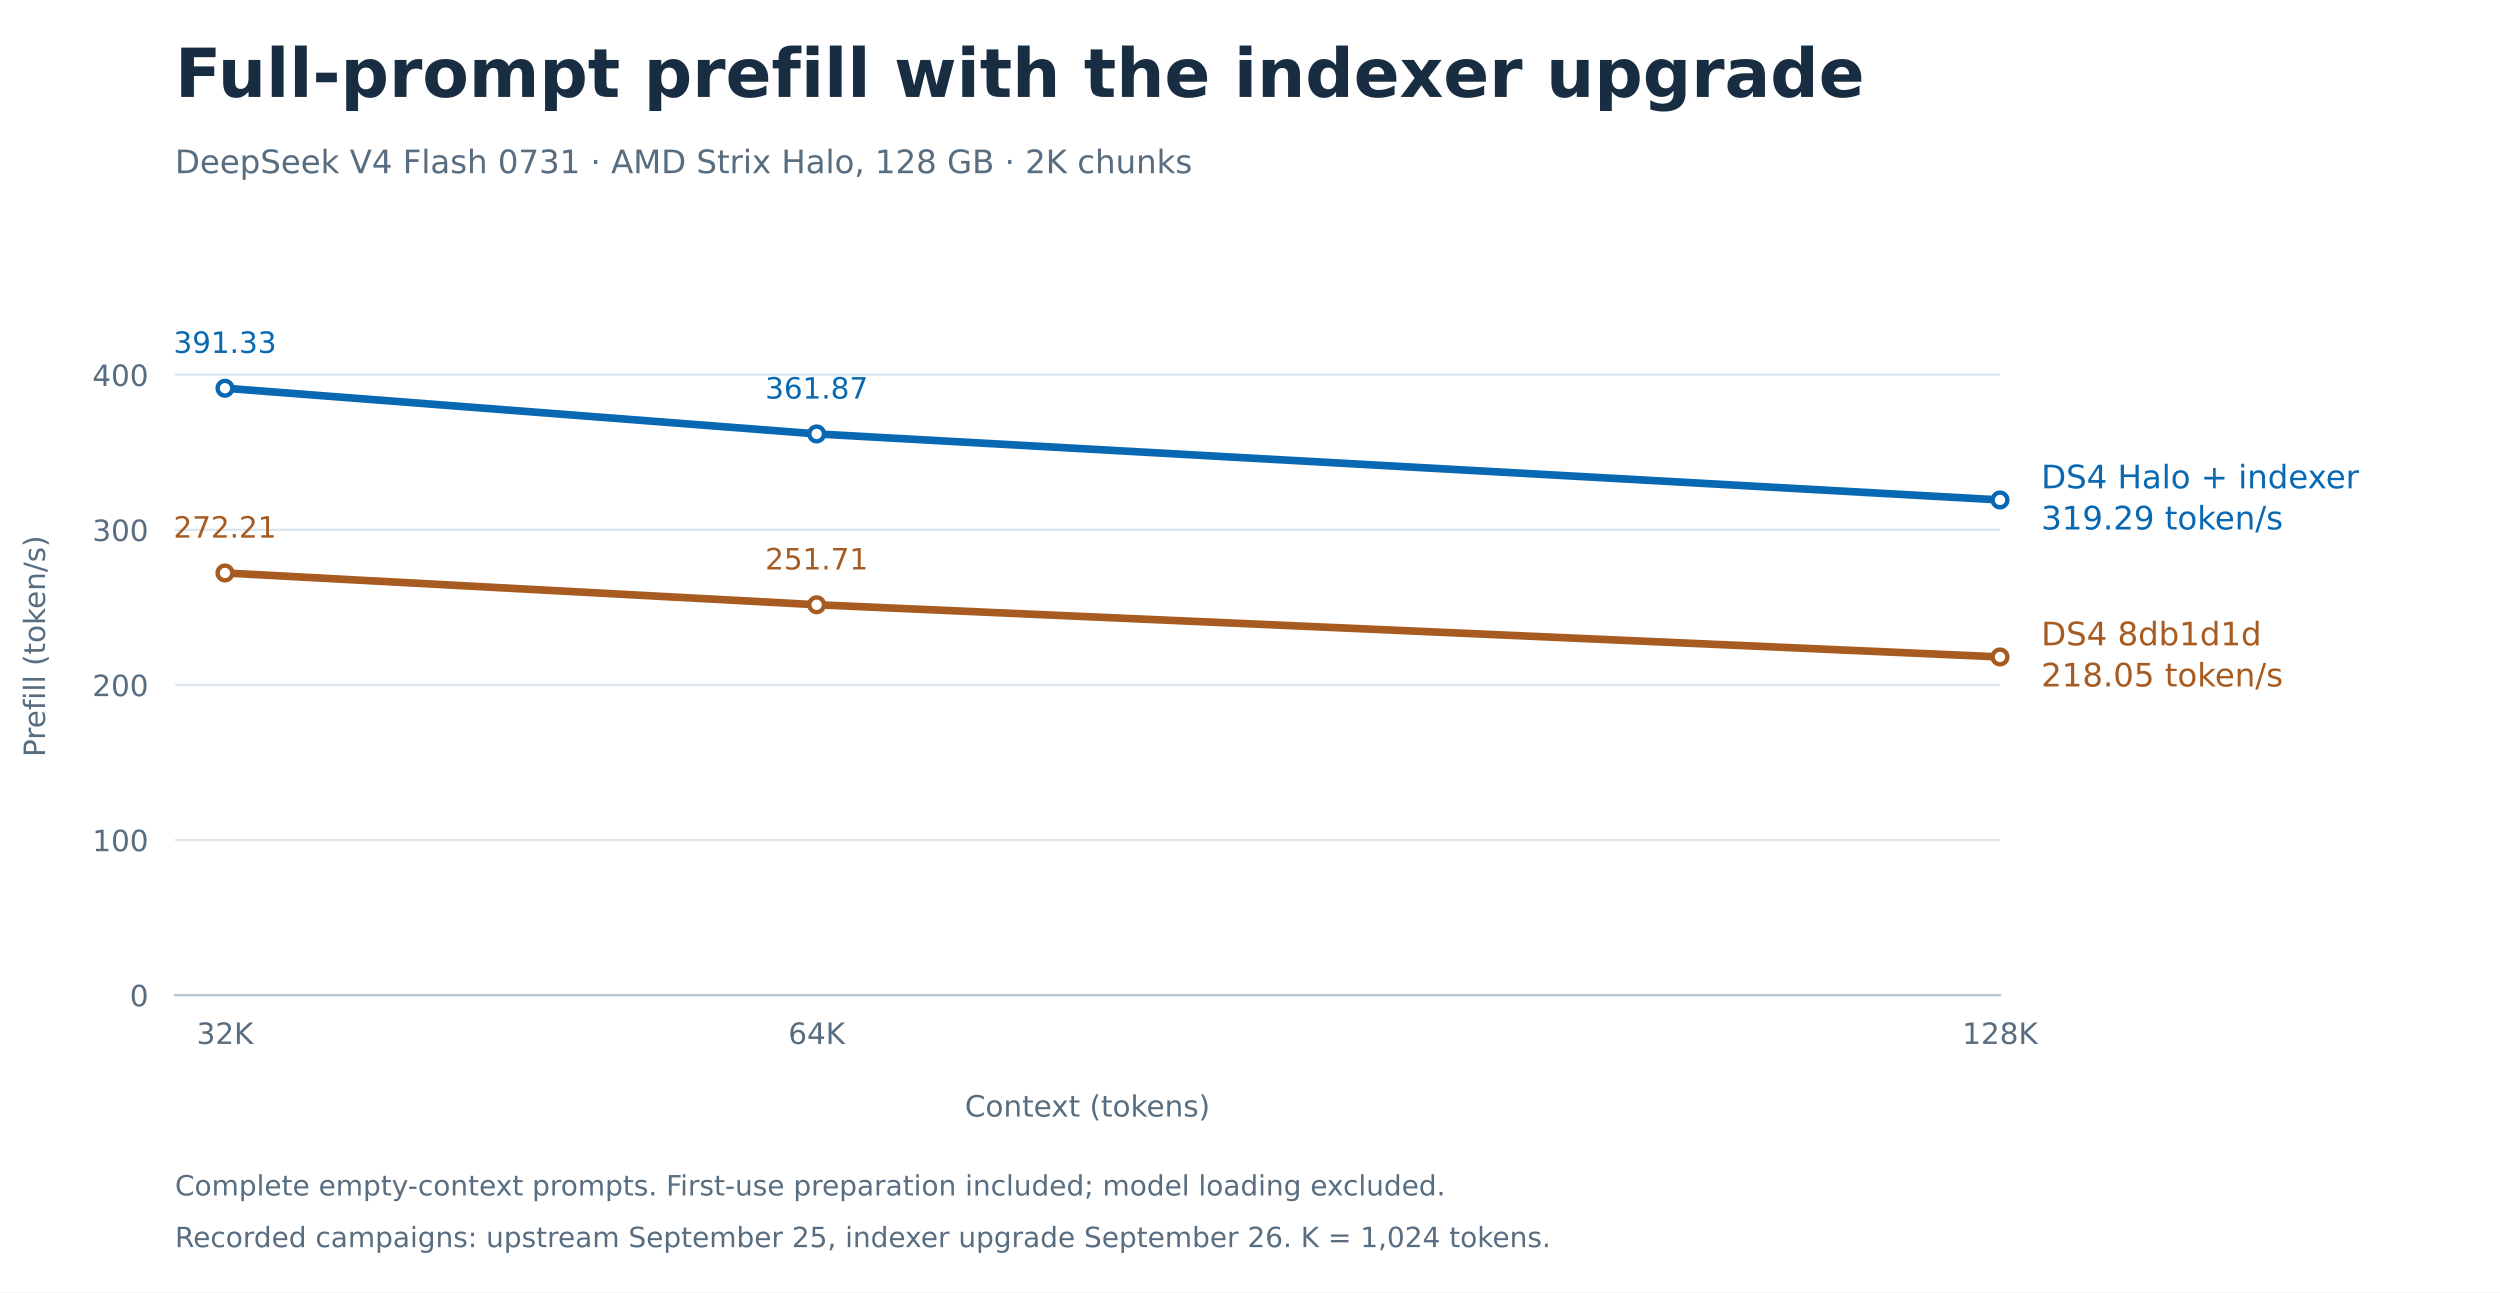
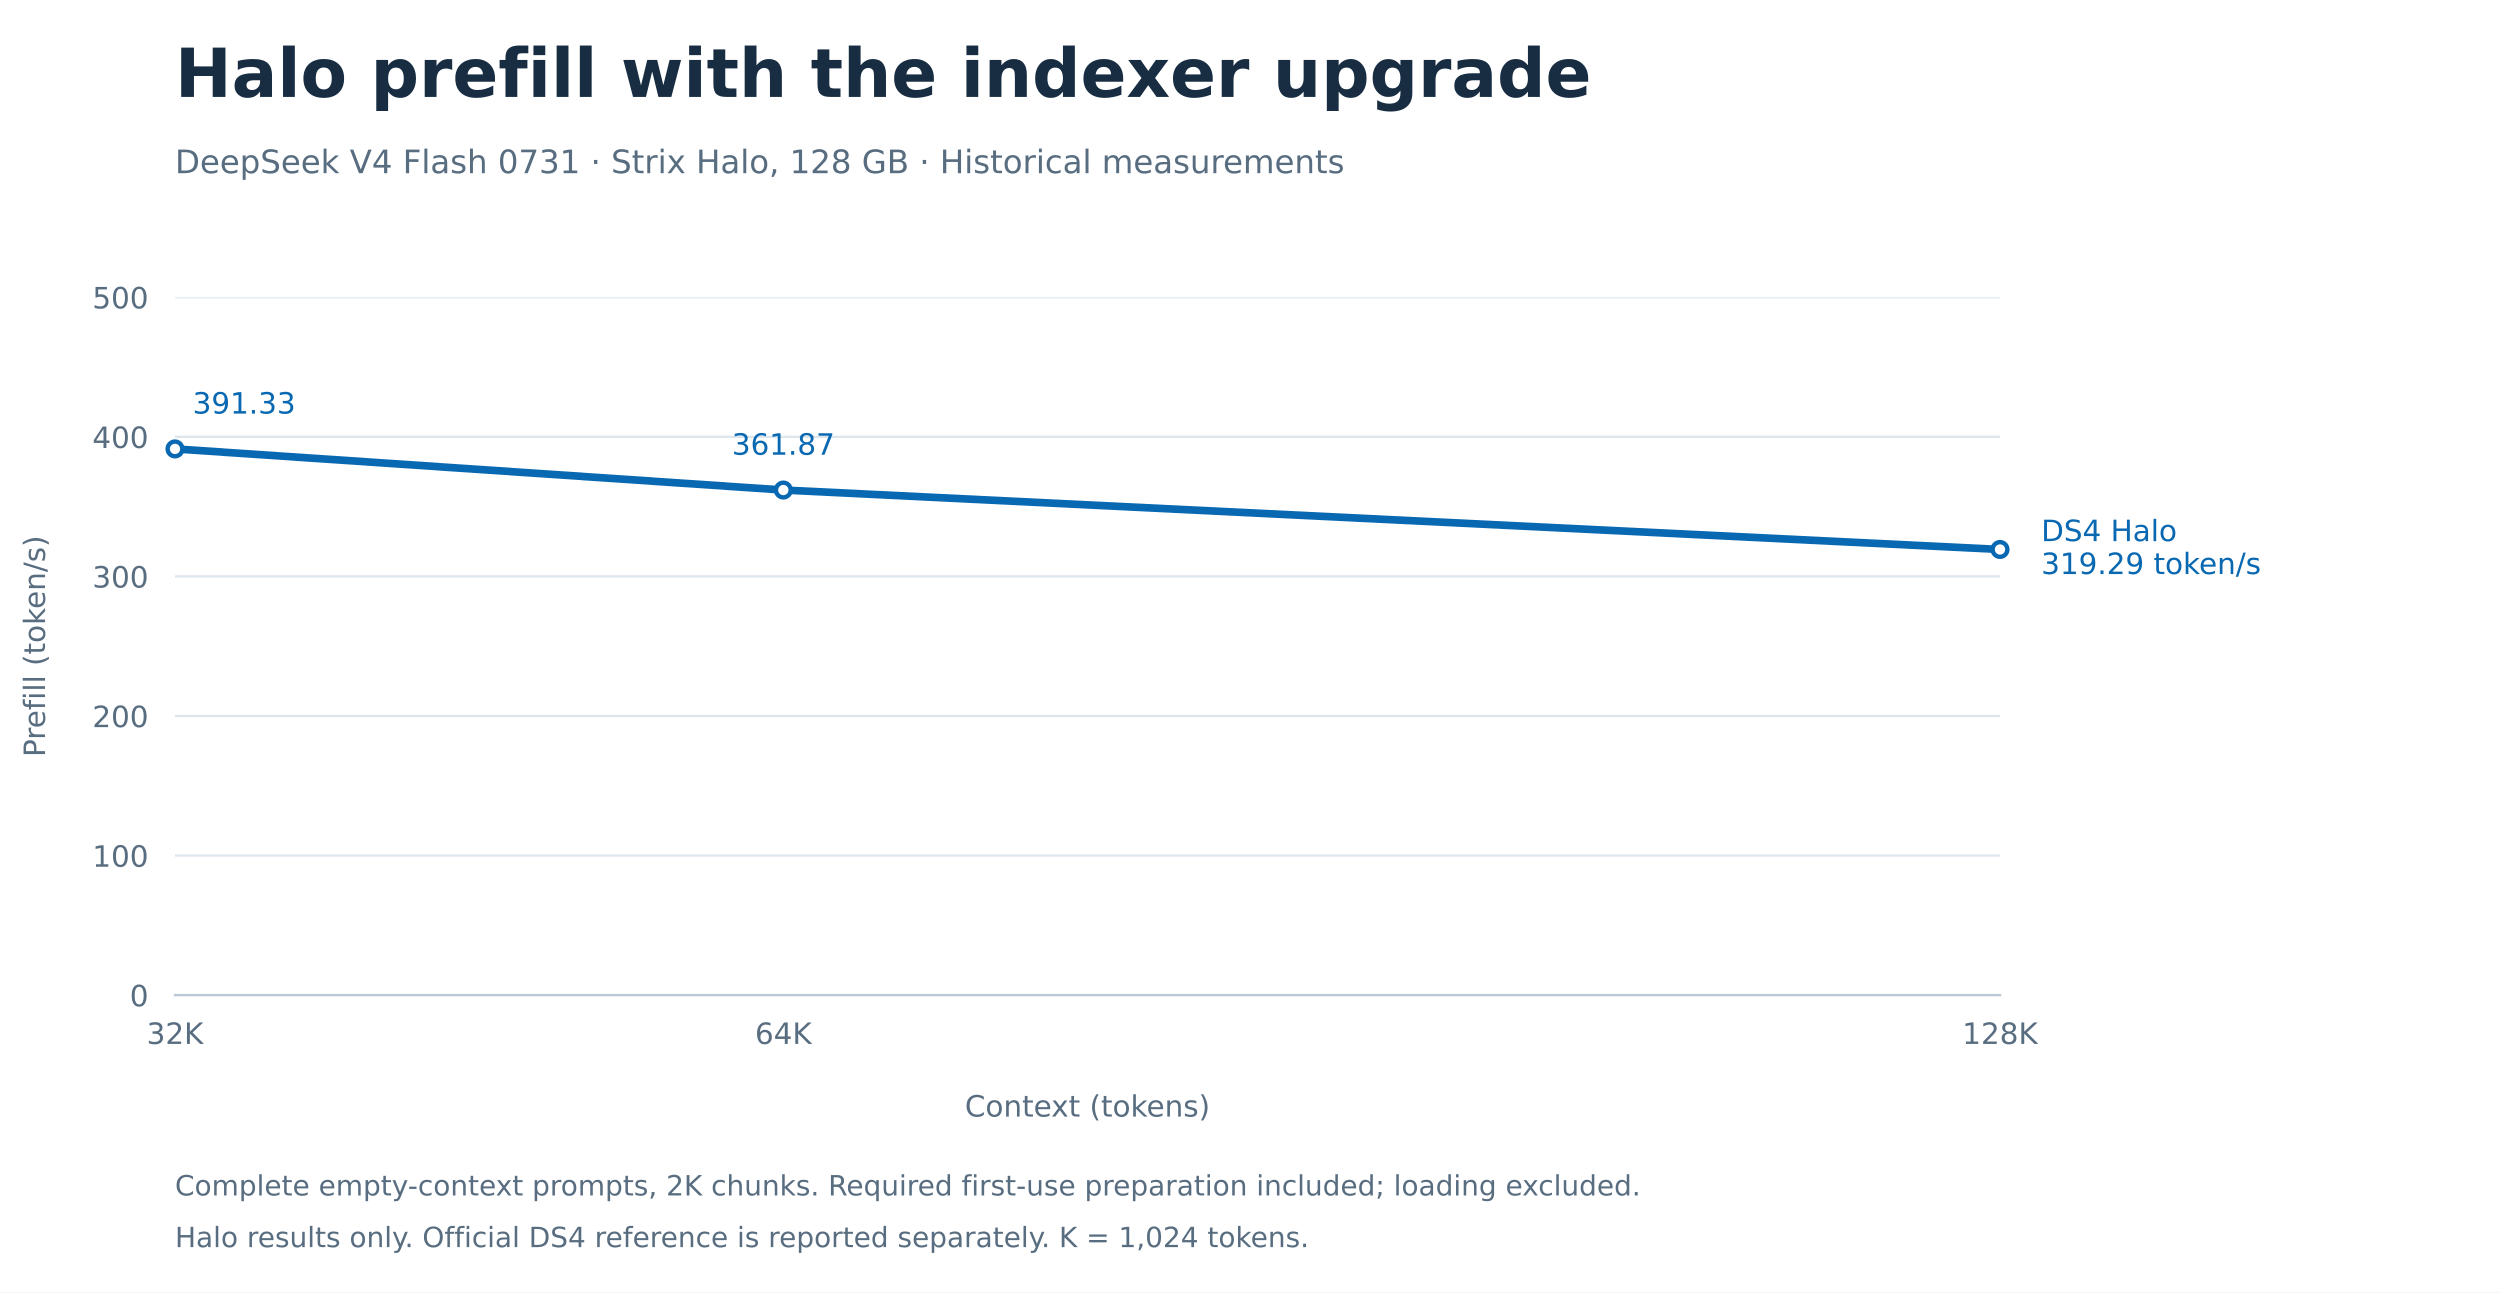
<svg xmlns="http://www.w3.org/2000/svg" xmlns:xlink="http://www.w3.org/1999/xlink" width="849.6pt" height="439.2pt" viewBox="0 0 849.6 439.2" version="1.1">
  <defs>
    <style type="text/css">*{stroke-linejoin: round; stroke-linecap: butt}</style>
  </defs>
  <g id="figure_1">
    <g id="patch_1">
      <path d="M 0 439.2 L 849.6 439.2 L 849.6 0 L 0 0 z " style="fill: #ffffff" />
    </g>
    <g id="axes_1">
      <g id="patch_2">
        <path d="M 59.472 338.184 L 679.68 338.184 L 679.68 101.016 L 59.472 101.016 z " style="fill: #ffffff" />
      </g>
      <g id="matplotlib.axis_1">
        <g id="xtick_1">
          <g id="line2d_1" />
          <g id="text_1">
-             <text style="font-size: 10px; font-family: 'DejaVu Sans'; text-anchor: middle; fill: #586d80" x="76.457" y="354.782" transform="rotate(-0 76.45727 354.7824)">32K</text>
+             <text style="font-size: 10px; font-family: 'DejaVu Sans'; text-anchor: middle; fill: #586d80" x="59.472" y="354.782" transform="rotate(-0 59.472 354.7824)">32K</text>
          </g>
        </g>
        <g id="xtick_2">
          <g id="line2d_2" />
          <g id="text_2">
-             <text style="font-size: 10px; font-family: 'DejaVu Sans'; text-anchor: middle; fill: #586d80" x="277.532" y="354.782" transform="rotate(-0 277.5315 354.7824)">64K</text>
+             <text style="font-size: 10px; font-family: 'DejaVu Sans'; text-anchor: middle; fill: #586d80" x="266.208" y="354.782" transform="rotate(-0 266.208 354.7824)">64K</text>
          </g>
        </g>
        <g id="xtick_3">
          <g id="line2d_3" />
          <g id="text_3">
            <text style="font-size: 10px; font-family: 'DejaVu Sans'; text-anchor: middle; fill: #586d80" x="679.68" y="354.782" transform="rotate(-0 679.68 354.7824)">128K</text>
          </g>
        </g>
        <g id="text_4">
          <text style="font-size: 10px; font-family: 'DejaVu Sans'; text-anchor: middle; fill: #586d80" x="369.576" y="379.461" transform="rotate(-0 369.576 379.4606)">Context (tokens)</text>
        </g>
      </g>
      <g id="matplotlib.axis_2">
        <g id="ytick_1">
          <g id="line2d_4">
-             <path d="M 59.472 338.184 L 679.68 338.184 " clip-path="url(#p0d7032c9bb)" style="fill: none; stroke: #dee6ed; stroke-width: 0.8; stroke-linecap: square" />
+             <path d="M 59.472 338.184 L 679.68 338.184 " clip-path="url(#pa8aa61074b)" style="fill: none; stroke: #dee6ed; stroke-width: 0.8; stroke-linecap: square" />
          </g>
          <g id="line2d_5" />
          <g id="text_5">
            <text style="font-size: 10px; font-family: 'DejaVu Sans'; text-anchor: end; fill: #586d80" x="50.472" y="341.983" transform="rotate(-0 50.472 341.9832)">0</text>
          </g>
        </g>
        <g id="ytick_2">
          <g id="line2d_6">
-             <path d="M 59.472 285.48 L 679.68 285.48 " clip-path="url(#p0d7032c9bb)" style="fill: none; stroke: #dee6ed; stroke-width: 0.8; stroke-linecap: square" />
+             <path d="M 59.472 290.75 L 679.68 290.75 " clip-path="url(#pa8aa61074b)" style="fill: none; stroke: #dee6ed; stroke-width: 0.8; stroke-linecap: square" />
          </g>
          <g id="line2d_7" />
          <g id="text_6">
-             <text style="font-size: 10px; font-family: 'DejaVu Sans'; text-anchor: end; fill: #586d80" x="50.472" y="289.279" transform="rotate(-0 50.472 289.2792)">100</text>
+             <text style="font-size: 10px; font-family: 'DejaVu Sans'; text-anchor: end; fill: #586d80" x="50.472" y="294.55" transform="rotate(-0 50.472 294.5496)">100</text>
          </g>
        </g>
        <g id="ytick_3">
          <g id="line2d_8">
-             <path d="M 59.472 232.776 L 679.68 232.776 " clip-path="url(#p0d7032c9bb)" style="fill: none; stroke: #dee6ed; stroke-width: 0.8; stroke-linecap: square" />
+             <path d="M 59.472 243.317 L 679.68 243.317 " clip-path="url(#pa8aa61074b)" style="fill: none; stroke: #dee6ed; stroke-width: 0.8; stroke-linecap: square" />
          </g>
          <g id="line2d_9" />
          <g id="text_7">
-             <text style="font-size: 10px; font-family: 'DejaVu Sans'; text-anchor: end; fill: #586d80" x="50.472" y="236.575" transform="rotate(-0 50.472 236.5752)">200</text>
+             <text style="font-size: 10px; font-family: 'DejaVu Sans'; text-anchor: end; fill: #586d80" x="50.472" y="247.116" transform="rotate(-0 50.472 247.116)">200</text>
          </g>
        </g>
        <g id="ytick_4">
          <g id="line2d_10">
-             <path d="M 59.472 180.072 L 679.68 180.072 " clip-path="url(#p0d7032c9bb)" style="fill: none; stroke: #dee6ed; stroke-width: 0.8; stroke-linecap: square" />
+             <path d="M 59.472 195.883 L 679.68 195.883 " clip-path="url(#pa8aa61074b)" style="fill: none; stroke: #dee6ed; stroke-width: 0.8; stroke-linecap: square" />
          </g>
          <g id="line2d_11" />
          <g id="text_8">
-             <text style="font-size: 10px; font-family: 'DejaVu Sans'; text-anchor: end; fill: #586d80" x="50.472" y="183.871" transform="rotate(-0 50.472 183.8712)">300</text>
+             <text style="font-size: 10px; font-family: 'DejaVu Sans'; text-anchor: end; fill: #586d80" x="50.472" y="199.682" transform="rotate(-0 50.472 199.6824)">300</text>
          </g>
        </g>
        <g id="ytick_5">
          <g id="line2d_12">
-             <path d="M 59.472 127.368 L 679.68 127.368 " clip-path="url(#p0d7032c9bb)" style="fill: none; stroke: #dee6ed; stroke-width: 0.8; stroke-linecap: square" />
+             <path d="M 59.472 148.45 L 679.68 148.45 " clip-path="url(#pa8aa61074b)" style="fill: none; stroke: #dee6ed; stroke-width: 0.8; stroke-linecap: square" />
          </g>
          <g id="line2d_13" />
          <g id="text_9">
-             <text style="font-size: 10px; font-family: 'DejaVu Sans'; text-anchor: end; fill: #586d80" x="50.472" y="131.167" transform="rotate(-0 50.472 131.1672)">400</text>
+             <text style="font-size: 10px; font-family: 'DejaVu Sans'; text-anchor: end; fill: #586d80" x="50.472" y="152.249" transform="rotate(-0 50.472 152.2488)">400</text>
          </g>
        </g>
-         <g id="text_10">
+         <g id="ytick_6">
+           <g id="line2d_14">
+             <path d="M 59.472 101.016 L 679.68 101.016 " clip-path="url(#pa8aa61074b)" style="fill: none; stroke: #dee6ed; stroke-width: 0.8; stroke-linecap: square" />
+           </g>
+           <g id="line2d_15" />
+           <g id="text_10">
+             <text style="font-size: 10px; font-family: 'DejaVu Sans'; text-anchor: end; fill: #586d80" x="50.472" y="104.815" transform="rotate(-0 50.472 104.8152)">500</text>
+           </g>
+         </g>
+         <g id="text_11">
          <text style="font-size: 10px; font-family: 'DejaVu Sans'; text-anchor: middle; fill: #586d80" x="15.305" y="219.6" transform="rotate(-90 15.30481 219.6)">Prefill (token/s)</text>
        </g>
      </g>
-       <g id="line2d_14">
-         <path d="M 76.457 131.936 L 277.532 147.464 L 679.68 169.904 " style="fill: none; stroke: #0868b2; stroke-width: 2.6; stroke-linecap: square" />
+       <g id="line2d_16">
+         <path d="M 59.472 152.561 L 266.208 166.536 L 679.68 186.732 " style="fill: none; stroke: #0868b2; stroke-width: 2.6; stroke-linecap: square" />
        <defs>
-           <path id="m8d36e5f10a" d="M 0 2.5 C 0.663 2.5 1.299 2.237 1.768 1.768 C 2.237 1.299 2.5 0.663 2.5 0 C 2.5 -0.663 2.237 -1.299 1.768 -1.768 C 1.299 -2.237 0.663 -2.5 0 -2.5 C -0.663 -2.5 -1.299 -2.237 -1.768 -1.768 C -2.237 -1.299 -2.5 -0.663 -2.5 0 C -2.5 0.663 -2.237 1.299 -1.768 1.768 C -1.299 2.237 -0.663 2.5 0 2.5 z " style="stroke: #0868b2; stroke-width: 1.5" />
+           <path id="mf84d1d6928" d="M 0 2.5 C 0.663 2.5 1.299 2.237 1.768 1.768 C 2.237 1.299 2.5 0.663 2.5 0 C 2.5 -0.663 2.237 -1.299 1.768 -1.768 C 1.299 -2.237 0.663 -2.5 0 -2.5 C -0.663 -2.5 -1.299 -2.237 -1.768 -1.768 C -2.237 -1.299 -2.5 -0.663 -2.5 0 C -2.5 0.663 -2.237 1.299 -1.768 1.768 C -1.299 2.237 -0.663 2.5 0 2.5 z " style="stroke: #0868b2; stroke-width: 1.5" />
        </defs>
        <g>
-           <use xlink:href="#m8d36e5f10a" x="76.457" y="131.936" style="fill: #ffffff; stroke: #0868b2; stroke-width: 1.5" />
-           <use xlink:href="#m8d36e5f10a" x="277.532" y="147.464" style="fill: #ffffff; stroke: #0868b2; stroke-width: 1.5" />
-           <use xlink:href="#m8d36e5f10a" x="679.68" y="169.904" style="fill: #ffffff; stroke: #0868b2; stroke-width: 1.5" />
-         </g>
-       </g>
-       <g id="line2d_15">
-         <path d="M 76.457 194.716 L 277.532 205.522 L 679.68 223.261 " style="fill: none; stroke: #a75b20; stroke-width: 2.6; stroke-linecap: square" />
-         <defs>
-           <path id="m57cec1c358" d="M 0 2.5 C 0.663 2.5 1.299 2.237 1.768 1.768 C 2.237 1.299 2.5 0.663 2.5 0 C 2.5 -0.663 2.237 -1.299 1.768 -1.768 C 1.299 -2.237 0.663 -2.5 0 -2.5 C -0.663 -2.5 -1.299 -2.237 -1.768 -1.768 C -2.237 -1.299 -2.5 -0.663 -2.5 0 C -2.5 0.663 -2.237 1.299 -1.768 1.768 C -1.299 2.237 -0.663 2.5 0 2.5 z " style="stroke: #a75b20; stroke-width: 1.5" />
-         </defs>
-         <g>
-           <use xlink:href="#m57cec1c358" x="76.457" y="194.716" style="fill: #ffffff; stroke: #a75b20; stroke-width: 1.5" />
-           <use xlink:href="#m57cec1c358" x="277.532" y="205.522" style="fill: #ffffff; stroke: #a75b20; stroke-width: 1.5" />
-           <use xlink:href="#m57cec1c358" x="679.68" y="223.261" style="fill: #ffffff; stroke: #a75b20; stroke-width: 1.5" />
+           <use xlink:href="#mf84d1d6928" x="59.472" y="152.561" style="fill: #ffffff; stroke: #0868b2; stroke-width: 1.5" />
+           <use xlink:href="#mf84d1d6928" x="266.208" y="166.536" style="fill: #ffffff; stroke: #0868b2; stroke-width: 1.5" />
+           <use xlink:href="#mf84d1d6928" x="679.68" y="186.732" style="fill: #ffffff; stroke: #0868b2; stroke-width: 1.5" />
        </g>
      </g>
      <g id="patch_3">
        <path d="M 59.472 338.184 L 679.68 338.184 " style="fill: none; stroke: #b9c8d4; stroke-width: 0.8; stroke-linejoin: miter; stroke-linecap: square" />
      </g>
-       <g id="text_11">
-         <text style="font-size: 11px; font-family: 'DejaVu Sans'; fill: #0868b2" transform="translate(693.68 165.9446)">DS4 Halo + indexer</text>
-         <text style="font-size: 11px; font-family: 'DejaVu Sans'; fill: #0868b2" transform="translate(693.68 179.9339)">319.29 token/s</text>
-       </g>
      <g id="text_12">
-         <text style="font-size: 10px; font-family: 'DejaVu Sans'; text-anchor: middle; fill: #0868b2" x="76.457" y="119.936" transform="rotate(-0 76.45727 119.9357)">391.33</text>
+         <text style="font-size: 10px; font-family: 'DejaVu Sans'; fill: #0868b2" transform="translate(693.68 183.8924)">DS4 Halo</text>
+         <text style="font-size: 10px; font-family: 'DejaVu Sans'; fill: #0868b2" transform="translate(693.68 195.0902)">319.29 token/s</text>
      </g>
      <g id="text_13">
-         <text style="font-size: 10px; font-family: 'DejaVu Sans'; text-anchor: middle; fill: #0868b2" x="277.532" y="135.464" transform="rotate(-0 277.5315 135.4639)">361.87</text>
+         <text style="font-size: 10px; font-family: 'DejaVu Sans'; text-anchor: start; fill: #0868b2" x="65.472" y="140.561" transform="rotate(-0 65.472 140.5606)">391.33</text>
      </g>
      <g id="text_14">
-         <text style="font-size: 11px; font-family: 'DejaVu Sans'; fill: #a75b20" transform="translate(693.68 219.3019)">DS4 8db1d1d</text>
-         <text style="font-size: 11px; font-family: 'DejaVu Sans'; fill: #a75b20" transform="translate(693.68 233.2912)">218.05 token/s</text>
-       </g>
-       <g id="text_15">
-         <text style="font-size: 10px; font-family: 'DejaVu Sans'; text-anchor: middle; fill: #a75b20" x="76.457" y="182.716" transform="rotate(-0 76.45727 182.716)">272.21</text>
-       </g>
-       <g id="text_16">
-         <text style="font-size: 10px; font-family: 'DejaVu Sans'; text-anchor: middle; fill: #a75b20" x="277.532" y="193.522" transform="rotate(-0 277.5315 193.5218)">251.71</text>
+         <text style="font-size: 10px; font-family: 'DejaVu Sans'; text-anchor: middle; fill: #0868b2" x="266.208" y="154.536" transform="rotate(-0 266.208 154.5359)">361.87</text>
      </g>
    </g>
+     <g id="text_15">
+       <text style="font-weight: 700; font-size: 23px; font-family: 'DejaVu Sans'; text-anchor: start; fill: #182d42" x="59.472" y="32.94" transform="rotate(-0 59.472 32.94)">Halo prefill with the indexer upgrade</text>
+     </g>
+     <g id="text_16">
+       <text style="font-size: 11px; font-family: 'DejaVu Sans'; text-anchor: start; fill: #586d80" x="59.472" y="58.853" transform="rotate(-0 59.472 58.8528)">DeepSeek V4 Flash 0731 · Strix Halo, 128 GB · Historical measurements</text>
+     </g>
    <g id="text_17">
-       <text style="font-weight: 700; font-size: 23px; font-family: 'DejaVu Sans'; text-anchor: start; fill: #182d42" x="59.472" y="32.94" transform="rotate(-0 59.472 32.94)">Full-prompt prefill with the indexer upgrade</text>
+       <text style="font-size: 9.5px; font-family: 'DejaVu Sans'; text-anchor: start; fill: #586d80" x="59.472" y="406.26" transform="rotate(-0 59.472 406.26)">Complete empty-context prompts, 2K chunks. Required first-use preparation included; loading excluded.</text>
    </g>
    <g id="text_18">
-       <text style="font-size: 11px; font-family: 'DejaVu Sans'; text-anchor: start; fill: #586d80" x="59.472" y="58.853" transform="rotate(-0 59.472 58.8528)">DeepSeek V4 Flash 0731  ·  AMD Strix Halo, 128 GB  ·  2K chunks</text>
-     </g>
-     <g id="text_19">
-       <text style="font-size: 9.5px; font-family: 'DejaVu Sans'; text-anchor: start; fill: #586d80" x="59.472" y="406.26" transform="rotate(-0 59.472 406.26)">Complete empty-context prompts. First-use preparation included; model loading excluded.</text>
-     </g>
-     <g id="text_20">
-       <text style="font-size: 9.5px; font-family: 'DejaVu Sans'; text-anchor: start; fill: #586d80" x="59.472" y="423.828" transform="rotate(-0 59.472 423.828)">Recorded campaigns: upstream September 25, indexer upgrade September 26. K = 1,024 tokens.</text>
+       <text style="font-size: 9.5px; font-family: 'DejaVu Sans'; text-anchor: start; fill: #586d80" x="59.472" y="423.828" transform="rotate(-0 59.472 423.828)">Halo results only. Official DS4 reference is reported separately. K = 1,024 tokens.</text>
    </g>
  </g>
  <defs>
-     <clipPath id="p0d7032c9bb">
+     <clipPath id="pa8aa61074b">
      <rect x="59.472" y="101.016" width="620.208" height="237.168" />
    </clipPath>
  </defs>
</svg>
